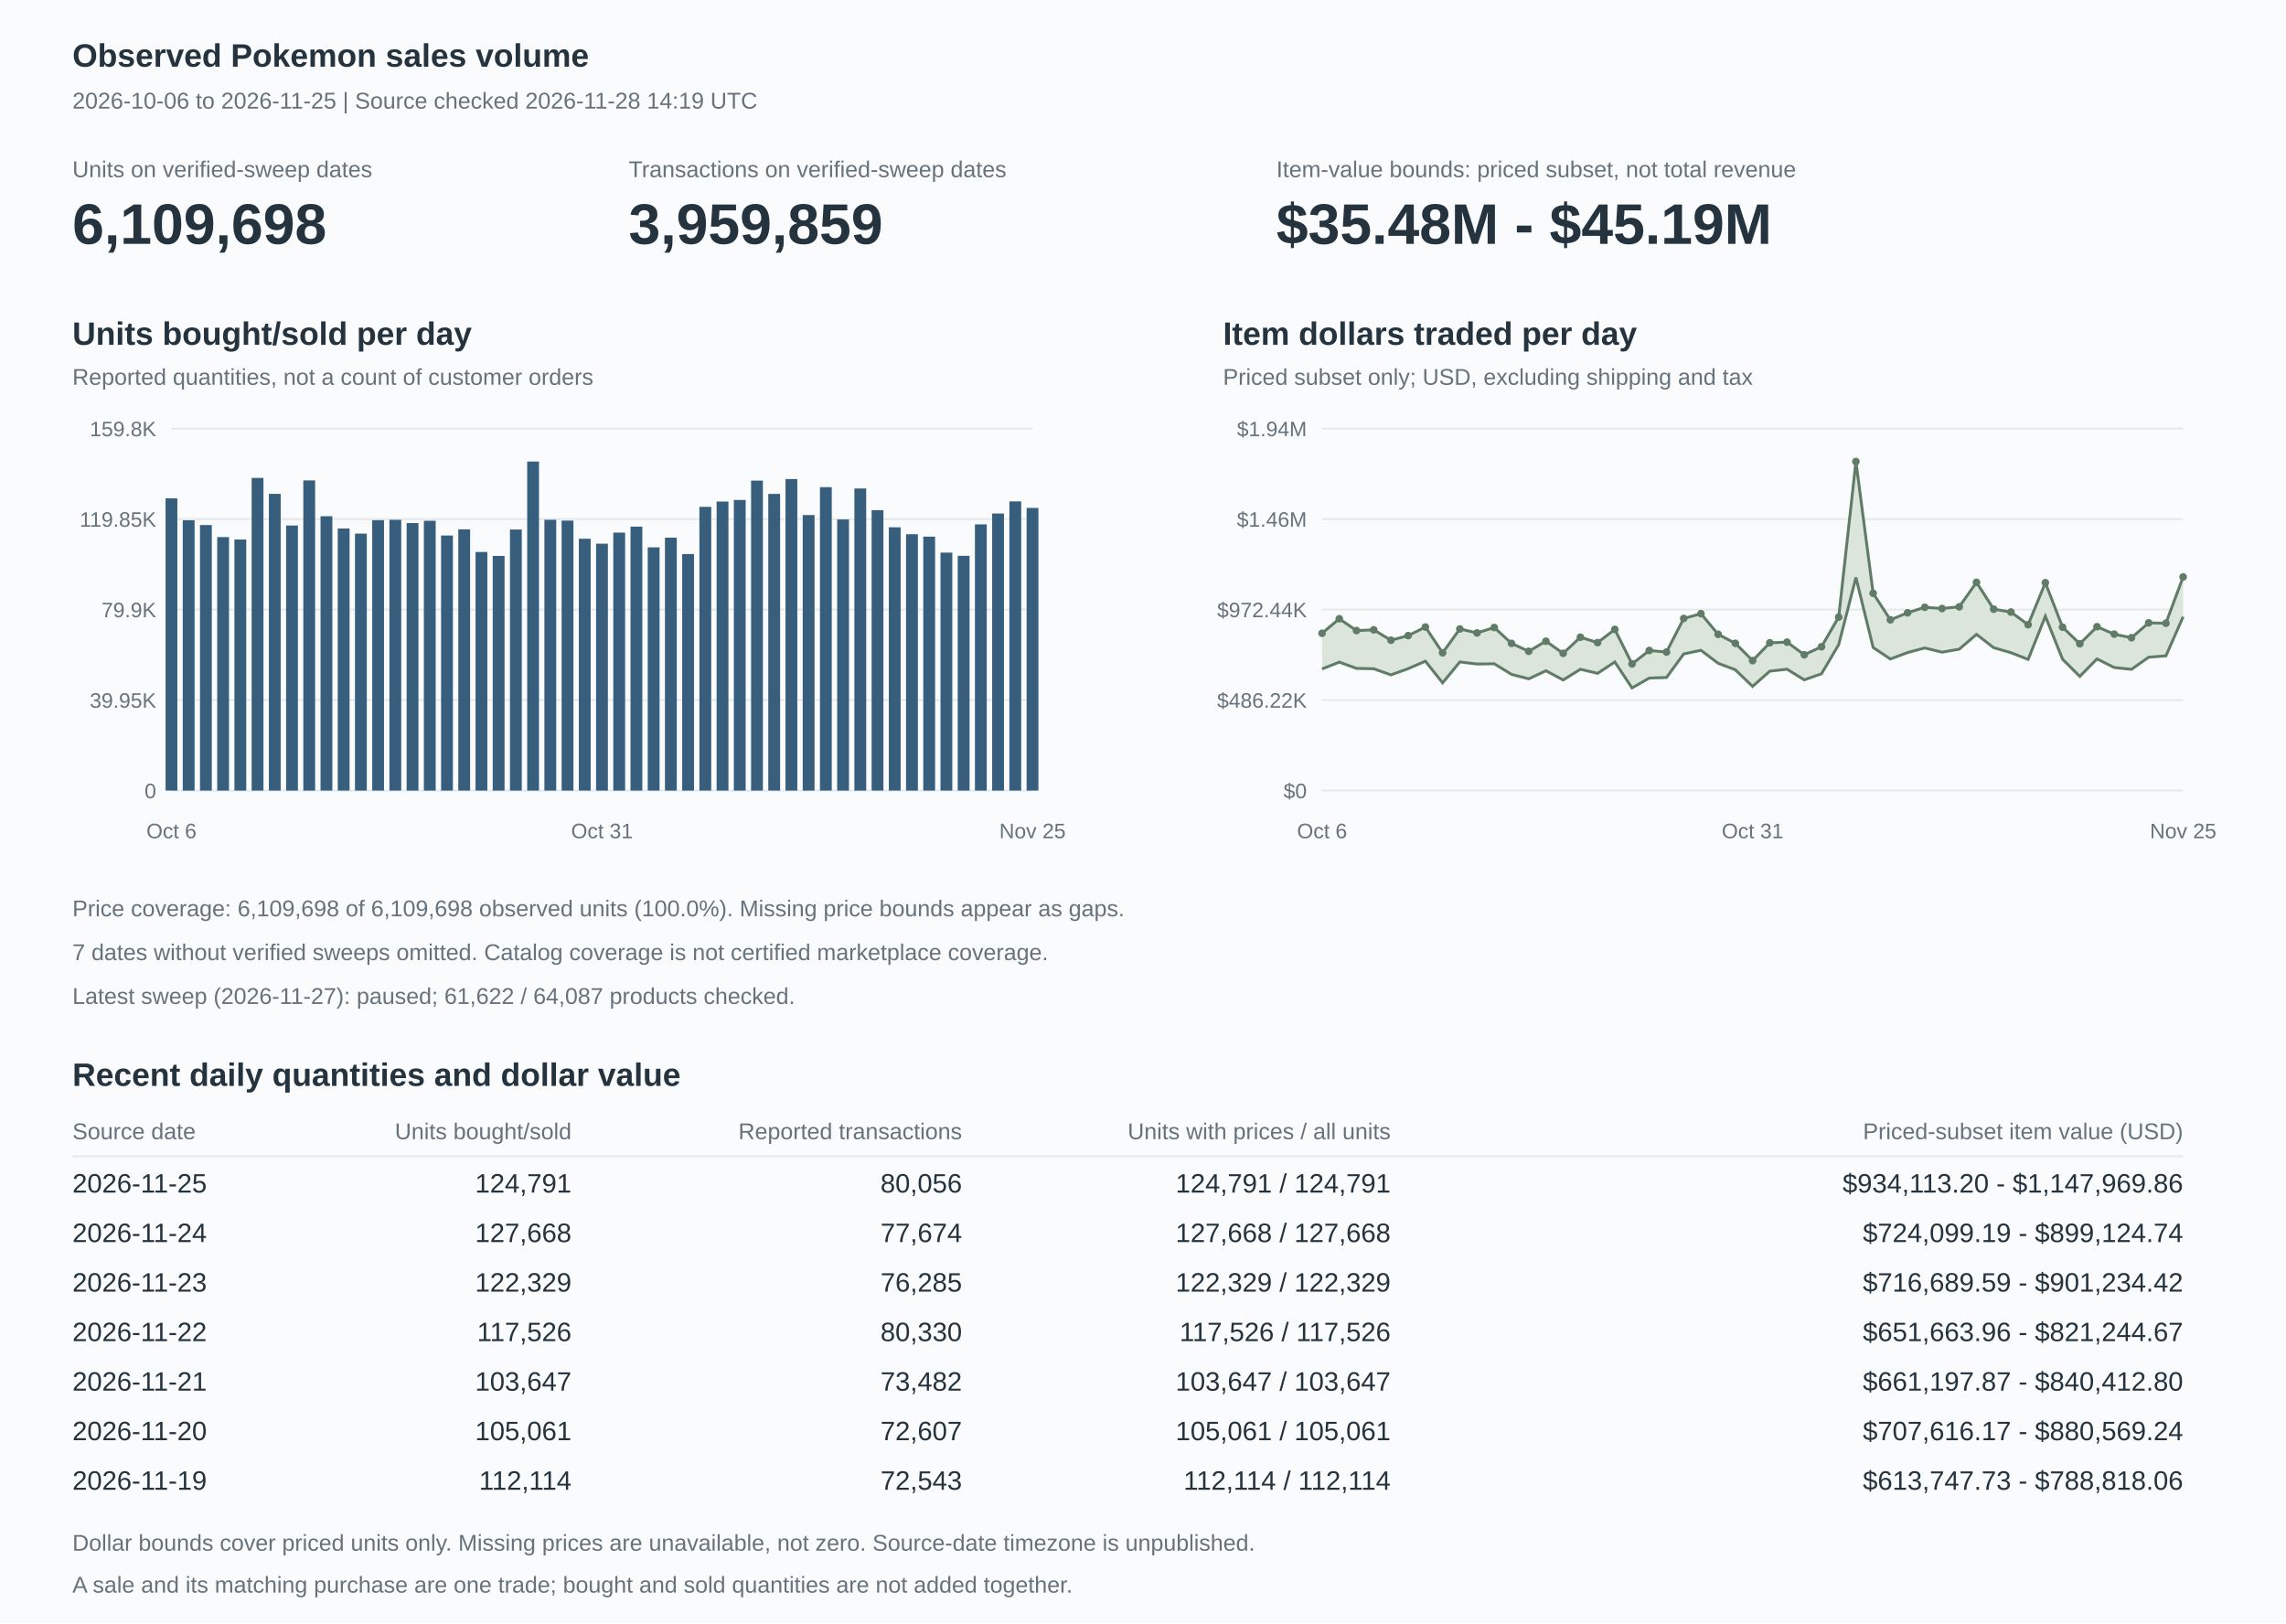
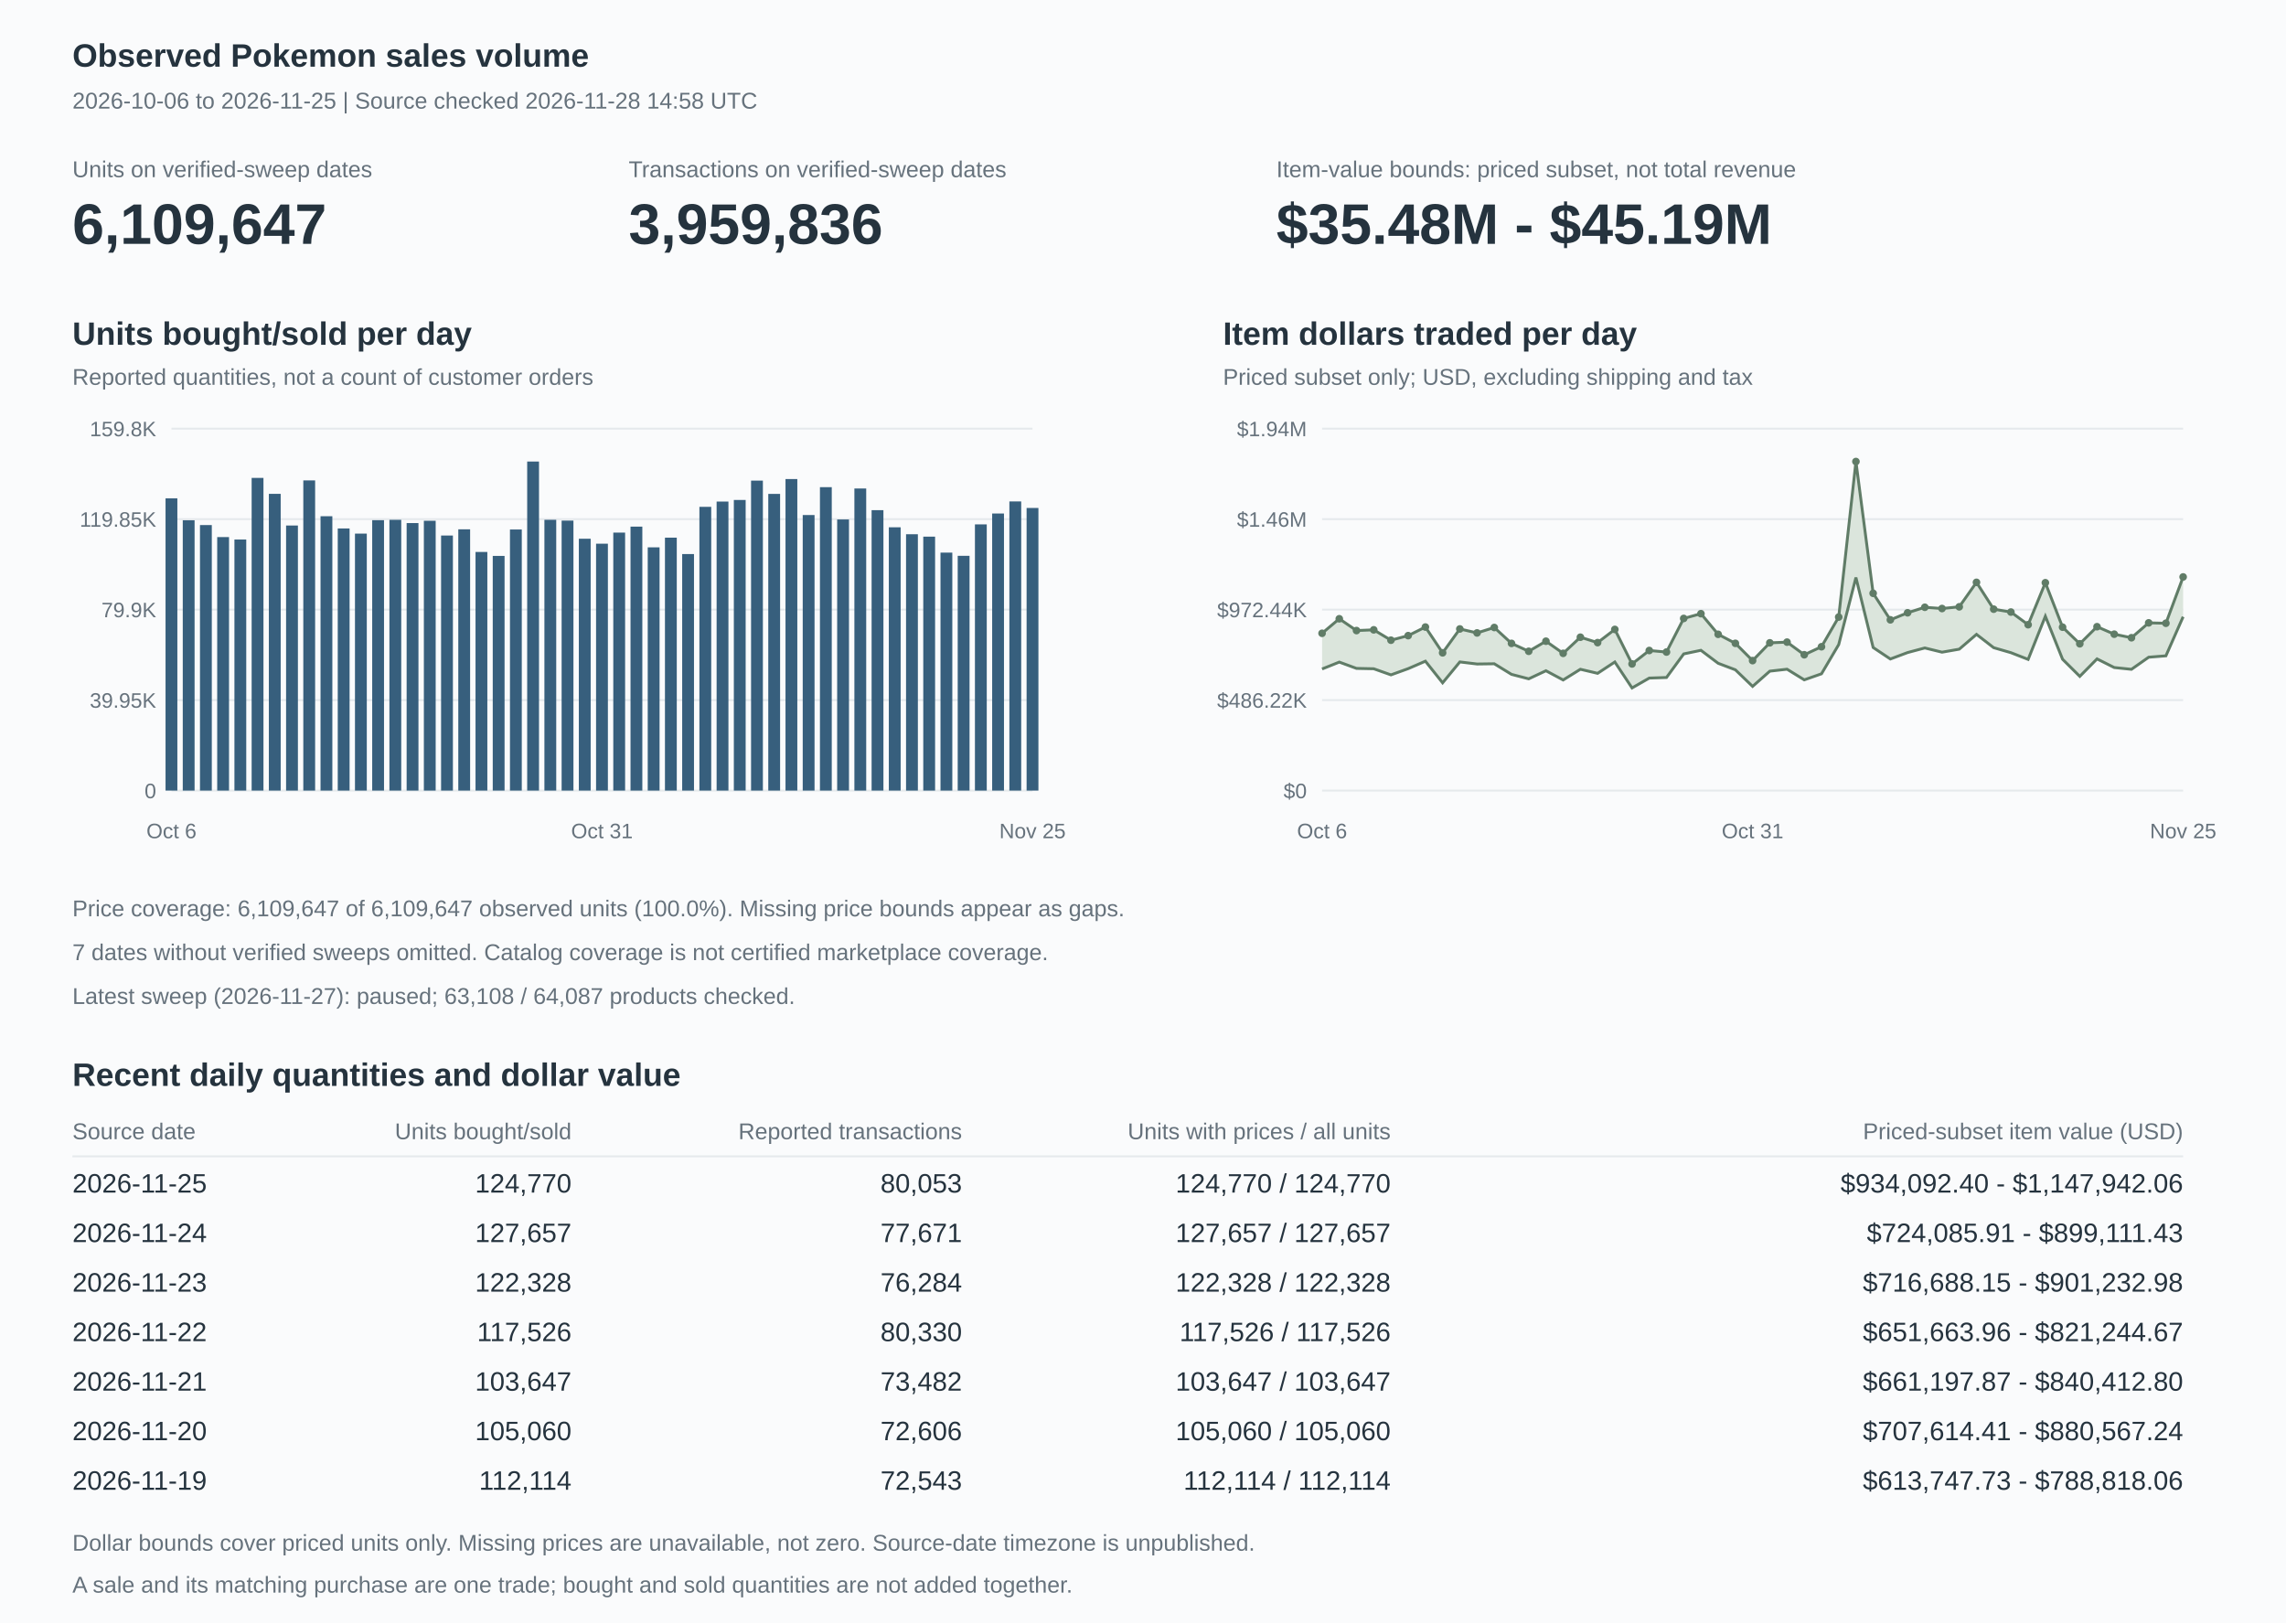
<svg xmlns="http://www.w3.org/2000/svg" width="1200" height="852" viewBox="0 0 1200 852" role="img" aria-labelledby="title description">
  <style>text{font-family:Arial,Helvetica,sans-serif;fill:#25333e;font-size:14px}.heading{font-size:17px;font-weight:600}.muted{fill:#66727c;font-size:12px}.axis{fill:#66727c;font-size:11px}.value{font-size:30px;font-weight:600}.grid{stroke:#e5e9ec;stroke-width:1}</style>
  <rect width="1200" height="852" fill="#fafbfc" />
  <text x="38" y="35" class="heading">Observed Pokemon sales volume</text>
-   <text x="38" y="57" class="muted">2026-10-06 to 2026-11-25 | Source checked 2026-11-28 14:19 UTC</text>
+   <text x="38" y="57" class="muted">2026-10-06 to 2026-11-25 | Source checked 2026-11-28 14:58 UTC</text>
  <text x="38" y="93" class="muted">Units on verified-sweep dates</text>
-   <text x="38" y="128" class="value">6,109,698</text>
+   <text x="38" y="128" class="value">6,109,647</text>
  <text x="330" y="93" class="muted">Transactions on verified-sweep dates</text>
-   <text x="330" y="128" class="value">3,959,859</text>
+   <text x="330" y="128" class="value">3,959,836</text>
  <text x="670" y="93" class="muted">Item-value bounds: priced subset, not total revenue</text>
  <text x="670" y="128" class="value">$35.48M - $45.19M</text>
  <text x="38" y="181" class="heading">Units bought/sold per day</text>
  <text x="38" y="202" class="muted">Reported quantities, not a count of customer orders</text>
  <path d="M90,415h452" class="grid" />
  <text x="82" y="419" text-anchor="end" class="axis">0</text>
  <path d="M90,367.5h452" class="grid" />
  <text x="82" y="371.5" text-anchor="end" class="axis">39.95K</text>
  <path d="M90,320h452" class="grid" />
  <text x="82" y="324" text-anchor="end" class="axis">79.9K</text>
  <path d="M90,272.5h452" class="grid" />
  <text x="82" y="276.5" text-anchor="end" class="axis">119.85K</text>
  <path d="M90,225h452" class="grid" />
  <text x="82" y="229" text-anchor="end" class="axis">159.8K</text>
  <rect x="86.898" y="261.598" width="6.204" height="153.402" fill="#375f7d" />
  <rect x="95.938" y="273.096" width="6.204" height="141.904" fill="#375f7d" />
  <rect x="104.978" y="275.622" width="6.204" height="139.378" fill="#375f7d" />
  <rect x="114.018" y="281.929" width="6.204" height="133.071" fill="#375f7d" />
  <rect x="123.058" y="283.21" width="6.204" height="131.79" fill="#375f7d" />
  <rect x="132.098" y="250.867" width="6.204" height="164.133" fill="#375f7d" />
  <rect x="141.138" y="259.233" width="6.204" height="155.767" fill="#375f7d" />
  <rect x="150.178" y="275.856" width="6.204" height="139.144" fill="#375f7d" />
  <rect x="159.218" y="252.182" width="6.204" height="162.818" fill="#375f7d" />
  <rect x="168.258" y="270.982" width="6.204" height="144.018" fill="#375f7d" />
  <rect x="177.298" y="277.402" width="6.204" height="137.598" fill="#375f7d" />
  <rect x="186.338" y="280.104" width="6.204" height="134.896" fill="#375f7d" />
  <rect x="195.378" y="273.057" width="6.204" height="141.943" fill="#375f7d" />
  <rect x="204.418" y="272.865" width="6.204" height="142.135" fill="#375f7d" />
  <rect x="213.458" y="274.575" width="6.204" height="140.425" fill="#375f7d" />
  <rect x="222.498" y="273.365" width="6.204" height="141.635" fill="#375f7d" />
  <rect x="231.538" y="281.11" width="6.204" height="133.89" fill="#375f7d" />
  <rect x="240.578" y="277.854" width="6.204" height="137.146" fill="#375f7d" />
  <rect x="249.618" y="289.74" width="6.204" height="125.26" fill="#375f7d" />
  <rect x="258.658" y="291.811" width="6.204" height="123.189" fill="#375f7d" />
  <rect x="267.698" y="277.946" width="6.204" height="137.054" fill="#375f7d" />
  <rect x="276.738" y="242.273" width="6.204" height="172.727" fill="#375f7d" />
  <rect x="285.778" y="272.851" width="6.204" height="142.149" fill="#375f7d" />
  <rect x="294.818" y="273.276" width="6.204" height="141.724" fill="#375f7d" />
  <rect x="303.858" y="282.797" width="6.204" height="132.203" fill="#375f7d" />
  <rect x="312.898" y="285.401" width="6.204" height="129.599" fill="#375f7d" />
  <rect x="321.938" y="279.575" width="6.204" height="135.425" fill="#375f7d" />
  <rect x="330.978" y="276.442" width="6.204" height="138.558" fill="#375f7d" />
  <rect x="340.018" y="287.314" width="6.204" height="127.686" fill="#375f7d" />
  <rect x="349.058" y="282.226" width="6.204" height="132.774" fill="#375f7d" />
  <rect x="358.098" y="290.839" width="6.204" height="124.161" fill="#375f7d" />
  <rect x="367.138" y="266.055" width="6.204" height="148.945" fill="#375f7d" />
-   <rect x="376.178" y="263.272" width="6.204" height="151.728" fill="#375f7d" />
+   <rect x="376.178" y="263.284" width="6.204" height="151.716" fill="#375f7d" />
  <rect x="385.218" y="262.445" width="6.204" height="152.555" fill="#375f7d" />
  <rect x="394.258" y="252.288" width="6.204" height="162.712" fill="#375f7d" />
-   <rect x="403.298" y="259.265" width="6.204" height="155.735" fill="#375f7d" />
+   <rect x="403.298" y="259.266" width="6.204" height="155.734" fill="#375f7d" />
  <rect x="412.338" y="251.464" width="6.204" height="163.536" fill="#375f7d" />
  <rect x="421.378" y="270.356" width="6.204" height="144.644" fill="#375f7d" />
  <rect x="430.418" y="255.725" width="6.204" height="159.275" fill="#375f7d" />
-   <rect x="439.458" y="272.675" width="6.204" height="142.325" fill="#375f7d" />
+   <rect x="439.458" y="272.683" width="6.204" height="142.317" fill="#375f7d" />
  <rect x="448.498" y="256.422" width="6.204" height="158.578" fill="#375f7d" />
  <rect x="457.538" y="267.796" width="6.204" height="147.204" fill="#375f7d" />
  <rect x="466.578" y="276.787" width="6.204" height="138.213" fill="#375f7d" />
  <rect x="475.618" y="280.437" width="6.204" height="134.563" fill="#375f7d" />
  <rect x="484.658" y="281.696" width="6.204" height="133.304" fill="#375f7d" />
-   <rect x="493.698" y="290.082" width="6.204" height="124.918" fill="#375f7d" />
+   <rect x="493.698" y="290.084" width="6.204" height="124.916" fill="#375f7d" />
  <rect x="502.738" y="291.764" width="6.204" height="123.236" fill="#375f7d" />
  <rect x="511.778" y="275.262" width="6.204" height="139.738" fill="#375f7d" />
-   <rect x="520.818" y="269.551" width="6.204" height="145.449" fill="#375f7d" />
-   <rect x="529.858" y="263.203" width="6.204" height="151.797" fill="#375f7d" />
-   <rect x="538.898" y="266.623" width="6.204" height="148.377" fill="#375f7d" />
+   <rect x="520.818" y="269.552" width="6.204" height="145.448" fill="#375f7d" />
+   <rect x="529.858" y="263.216" width="6.204" height="151.784" fill="#375f7d" />
+   <rect x="538.898" y="266.648" width="6.204" height="148.352" fill="#375f7d" />
  <text x="90" y="440" text-anchor="middle" class="axis">Oct 6</text>
  <text x="316" y="440" text-anchor="middle" class="axis">Oct 31</text>
  <text x="542" y="440" text-anchor="middle" class="axis">Nov 25</text>
  <text x="642" y="181" class="heading">Item dollars traded per day</text>
  <text x="642" y="202" class="muted">Priced subset only; USD, excluding shipping and tax</text>
  <path d="M694,415h452" class="grid" />
  <text x="686" y="419" text-anchor="end" class="axis">$0</text>
  <path d="M694,367.5h452" class="grid" />
  <text x="686" y="371.5" text-anchor="end" class="axis">$486.22K</text>
  <path d="M694,320h452" class="grid" />
  <text x="686" y="324" text-anchor="end" class="axis">$972.44K</text>
  <path d="M694,272.5h452" class="grid" />
  <text x="686" y="276.5" text-anchor="end" class="axis">$1.46M</text>
  <path d="M694,225h452" class="grid" />
  <text x="686" y="229" text-anchor="end" class="axis">$1.94M</text>
-   <polygon points="694,332.435 703.04,324.811 712.08,331.004 721.12,330.619 730.16,336.061 739.2,333.661 748.24,329.155 757.28,342.684 766.32,330.155 775.36,332.241 784.4,329.392 793.44,337.727 802.48,341.881 811.52,336.589 820.56,342.957 829.6,334.487 838.64,337.332 847.68,330.399 856.72,348.517 865.76,341.466 874.8,342.277 883.84,324.638 892.88,322.136 901.92,332.974 910.96,337.704 920,346.775 929.04,337.438 938.08,337.07 947.12,343.696 956.16,339.494 965.2,323.911 974.24,242.273 983.28,311.442 992.32,325.369 1001.36,321.669 1010.4,318.773 1019.44,319.432 1028.48,318.535 1037.52,305.689 1046.56,319.766 1055.6,321.29 1064.64,327.927 1073.68,305.893 1082.72,329.226 1091.76,337.938 1100.8,328.975 1109.84,332.898 1118.88,334.77 1127.92,326.956 1136.96,327.162 1146,302.852 1146,323.744 1136.96,344.261 1127.92,344.985 1118.88,351.337 1109.84,350.406 1100.8,345.871 1091.76,355.041 1082.72,346.059 1073.68,323.49 1064.64,346.133 1055.6,342.604 1046.56,339.989 1037.52,332.996 1028.48,340.764 1019.44,342.346 1010.4,340.128 1001.36,342.543 992.32,345.924 983.28,339.889 974.24,303.165 965.2,338.366 956.16,353.696 947.12,356.866 938.08,351.284 929.04,352.305 920,360.304 910.96,351.597 901.92,348.177 892.88,341.361 883.84,343.255 874.8,355.634 865.76,355.937 856.72,361.115 847.68,347.493 838.64,353.448 829.6,351.315 820.56,356.935 811.52,352.095 802.48,356.332 793.44,353.986 784.4,348.431 775.36,348.557 766.32,347.465 757.28,358.437 748.24,347.074 739.2,350.991 730.16,354.258 721.12,351.047 712.08,350.859 703.04,347.549 694,351.165" fill="#dbe5dc" />
-   <polyline points="694,351.165 703.04,347.549 712.08,350.859 721.12,351.047 730.16,354.258 739.2,350.991 748.24,347.074 757.28,358.437 766.32,347.465 775.36,348.557 784.4,348.431 793.44,353.986 802.48,356.332 811.52,352.095 820.56,356.935 829.6,351.315 838.64,353.448 847.68,347.493 856.72,361.115 865.76,355.937 874.8,355.634 883.84,343.255 892.88,341.361 901.92,348.177 910.96,351.597 920,360.304 929.04,352.305 938.08,351.284 947.12,356.866 956.16,353.696 965.2,338.366 974.24,303.165 983.28,339.889 992.32,345.924 1001.36,342.543 1010.4,340.128 1019.44,342.346 1028.48,340.764 1037.52,332.996 1046.56,339.989 1055.6,342.604 1064.64,346.133 1073.68,323.49 1082.72,346.059 1091.76,355.041 1100.8,345.871 1109.84,350.406 1118.88,351.337 1127.92,344.985 1136.96,344.261 1146,323.744" fill="none" stroke="#607c67" stroke-width="1.5" />
-   <polyline points="694,332.435 703.04,324.811 712.08,331.004 721.12,330.619 730.16,336.061 739.2,333.661 748.24,329.155 757.28,342.684 766.32,330.155 775.36,332.241 784.4,329.392 793.44,337.727 802.48,341.881 811.52,336.589 820.56,342.957 829.6,334.487 838.64,337.332 847.68,330.399 856.72,348.517 865.76,341.466 874.8,342.277 883.84,324.638 892.88,322.136 901.92,332.974 910.96,337.704 920,346.775 929.04,337.438 938.08,337.07 947.12,343.696 956.16,339.494 965.2,323.911 974.24,242.273 983.28,311.442 992.32,325.369 1001.36,321.669 1010.4,318.773 1019.44,319.432 1028.48,318.535 1037.52,305.689 1046.56,319.766 1055.6,321.29 1064.64,327.927 1073.68,305.893 1082.72,329.226 1091.76,337.938 1100.8,328.975 1109.84,332.898 1118.88,334.77 1127.92,326.956 1136.96,327.162 1146,302.852" fill="none" stroke="#607c67" stroke-width="1.5" />
+   <polygon points="694,332.435 703.04,324.811 712.08,331.004 721.12,330.619 730.16,336.061 739.2,333.661 748.24,329.155 757.28,342.684 766.32,330.155 775.36,332.241 784.4,329.392 793.44,337.727 802.48,341.881 811.52,336.589 820.56,342.957 829.6,334.487 838.64,337.332 847.68,330.399 856.72,348.517 865.76,341.466 874.8,342.277 883.84,324.638 892.88,322.136 901.92,332.974 910.96,337.704 920,346.775 929.04,337.438 938.08,337.07 947.12,343.696 956.16,339.494 965.2,323.911 974.24,242.273 983.28,311.444 992.32,325.369 1001.36,321.669 1010.4,318.773 1019.44,319.432 1028.48,318.535 1037.52,305.689 1046.56,319.767 1055.6,321.29 1064.64,327.927 1073.68,305.893 1082.72,329.226 1091.76,337.938 1100.8,328.975 1109.84,332.898 1118.88,334.77 1127.92,326.956 1136.96,327.163 1146,302.854 1146,323.746 1136.96,344.262 1127.92,344.985 1118.88,351.337 1109.84,350.406 1100.8,345.871 1091.76,355.041 1082.72,346.059 1073.68,323.49 1064.64,346.133 1055.6,342.604 1046.56,339.989 1037.52,332.996 1028.48,340.764 1019.44,342.346 1010.4,340.129 1001.36,342.543 992.32,345.924 983.28,339.891 974.24,303.165 965.2,338.366 956.16,353.696 947.12,356.866 938.08,351.284 929.04,352.305 920,360.304 910.96,351.597 901.92,348.177 892.88,341.361 883.84,343.255 874.8,355.634 865.76,355.937 856.72,361.115 847.68,347.493 838.64,353.448 829.6,351.315 820.56,356.935 811.52,352.095 802.48,356.332 793.44,353.986 784.4,348.431 775.36,348.557 766.32,347.465 757.28,358.437 748.24,347.074 739.2,350.991 730.16,354.258 721.12,351.047 712.08,350.859 703.04,347.549 694,351.165" fill="#dbe5dc" />
+   <polyline points="694,351.165 703.04,347.549 712.08,350.859 721.12,351.047 730.16,354.258 739.2,350.991 748.24,347.074 757.28,358.437 766.32,347.465 775.36,348.557 784.4,348.431 793.44,353.986 802.48,356.332 811.52,352.095 820.56,356.935 829.6,351.315 838.64,353.448 847.68,347.493 856.72,361.115 865.76,355.937 874.8,355.634 883.84,343.255 892.88,341.361 901.92,348.177 910.96,351.597 920,360.304 929.04,352.305 938.08,351.284 947.12,356.866 956.16,353.696 965.2,338.366 974.24,303.165 983.28,339.891 992.32,345.924 1001.36,342.543 1010.4,340.129 1019.44,342.346 1028.48,340.764 1037.52,332.996 1046.56,339.989 1055.6,342.604 1064.64,346.133 1073.68,323.49 1082.72,346.059 1091.76,355.041 1100.8,345.871 1109.84,350.406 1118.88,351.337 1127.92,344.985 1136.96,344.262 1146,323.746" fill="none" stroke="#607c67" stroke-width="1.5" />
+   <polyline points="694,332.435 703.04,324.811 712.08,331.004 721.12,330.619 730.16,336.061 739.2,333.661 748.24,329.155 757.28,342.684 766.32,330.155 775.36,332.241 784.4,329.392 793.44,337.727 802.48,341.881 811.52,336.589 820.56,342.957 829.6,334.487 838.64,337.332 847.68,330.399 856.72,348.517 865.76,341.466 874.8,342.277 883.84,324.638 892.88,322.136 901.92,332.974 910.96,337.704 920,346.775 929.04,337.438 938.08,337.07 947.12,343.696 956.16,339.494 965.2,323.911 974.24,242.273 983.28,311.444 992.32,325.369 1001.36,321.669 1010.4,318.773 1019.44,319.432 1028.48,318.535 1037.52,305.689 1046.56,319.767 1055.6,321.29 1064.64,327.927 1073.68,305.893 1082.72,329.226 1091.76,337.938 1100.8,328.975 1109.84,332.898 1118.88,334.77 1127.92,326.956 1136.96,327.163 1146,302.854" fill="none" stroke="#607c67" stroke-width="1.5" />
  <circle cx="694" cy="332.435" r="2" fill="#607c67" />
  <circle cx="703.04" cy="324.811" r="2" fill="#607c67" />
  <circle cx="712.08" cy="331.004" r="2" fill="#607c67" />
  <circle cx="721.12" cy="330.619" r="2" fill="#607c67" />
  <circle cx="730.16" cy="336.061" r="2" fill="#607c67" />
  <circle cx="739.2" cy="333.661" r="2" fill="#607c67" />
  <circle cx="748.24" cy="329.155" r="2" fill="#607c67" />
  <circle cx="757.28" cy="342.684" r="2" fill="#607c67" />
  <circle cx="766.32" cy="330.155" r="2" fill="#607c67" />
  <circle cx="775.36" cy="332.241" r="2" fill="#607c67" />
  <circle cx="784.4" cy="329.392" r="2" fill="#607c67" />
  <circle cx="793.44" cy="337.727" r="2" fill="#607c67" />
  <circle cx="802.48" cy="341.881" r="2" fill="#607c67" />
  <circle cx="811.52" cy="336.589" r="2" fill="#607c67" />
  <circle cx="820.56" cy="342.957" r="2" fill="#607c67" />
  <circle cx="829.6" cy="334.487" r="2" fill="#607c67" />
  <circle cx="838.64" cy="337.332" r="2" fill="#607c67" />
  <circle cx="847.68" cy="330.399" r="2" fill="#607c67" />
  <circle cx="856.72" cy="348.517" r="2" fill="#607c67" />
  <circle cx="865.76" cy="341.466" r="2" fill="#607c67" />
  <circle cx="874.8" cy="342.277" r="2" fill="#607c67" />
  <circle cx="883.84" cy="324.638" r="2" fill="#607c67" />
  <circle cx="892.88" cy="322.136" r="2" fill="#607c67" />
  <circle cx="901.92" cy="332.974" r="2" fill="#607c67" />
  <circle cx="910.96" cy="337.704" r="2" fill="#607c67" />
  <circle cx="920" cy="346.775" r="2" fill="#607c67" />
  <circle cx="929.04" cy="337.438" r="2" fill="#607c67" />
  <circle cx="938.08" cy="337.07" r="2" fill="#607c67" />
  <circle cx="947.12" cy="343.696" r="2" fill="#607c67" />
  <circle cx="956.16" cy="339.494" r="2" fill="#607c67" />
  <circle cx="965.2" cy="323.911" r="2" fill="#607c67" />
  <circle cx="974.24" cy="242.273" r="2" fill="#607c67" />
-   <circle cx="983.28" cy="311.442" r="2" fill="#607c67" />
+   <circle cx="983.28" cy="311.444" r="2" fill="#607c67" />
  <circle cx="992.32" cy="325.369" r="2" fill="#607c67" />
  <circle cx="1001.36" cy="321.669" r="2" fill="#607c67" />
  <circle cx="1010.4" cy="318.773" r="2" fill="#607c67" />
  <circle cx="1019.44" cy="319.432" r="2" fill="#607c67" />
  <circle cx="1028.48" cy="318.535" r="2" fill="#607c67" />
  <circle cx="1037.52" cy="305.689" r="2" fill="#607c67" />
-   <circle cx="1046.56" cy="319.766" r="2" fill="#607c67" />
+   <circle cx="1046.56" cy="319.767" r="2" fill="#607c67" />
  <circle cx="1055.6" cy="321.29" r="2" fill="#607c67" />
  <circle cx="1064.64" cy="327.927" r="2" fill="#607c67" />
  <circle cx="1073.68" cy="305.893" r="2" fill="#607c67" />
  <circle cx="1082.72" cy="329.226" r="2" fill="#607c67" />
  <circle cx="1091.76" cy="337.938" r="2" fill="#607c67" />
  <circle cx="1100.8" cy="328.975" r="2" fill="#607c67" />
  <circle cx="1109.84" cy="332.898" r="2" fill="#607c67" />
  <circle cx="1118.88" cy="334.77" r="2" fill="#607c67" />
  <circle cx="1127.92" cy="326.956" r="2" fill="#607c67" />
-   <circle cx="1136.96" cy="327.162" r="2" fill="#607c67" />
-   <circle cx="1146" cy="302.852" r="2" fill="#607c67" />
+   <circle cx="1136.96" cy="327.163" r="2" fill="#607c67" />
+   <circle cx="1146" cy="302.854" r="2" fill="#607c67" />
  <text x="694" y="440" text-anchor="middle" class="axis">Oct 6</text>
  <text x="920" y="440" text-anchor="middle" class="axis">Oct 31</text>
  <text x="1146" y="440" text-anchor="middle" class="axis">Nov 25</text>
-   <text x="38" y="481" class="muted">Price coverage: 6,109,698 of 6,109,698 observed units (100.0%). Missing price bounds appear as gaps.</text>
+   <text x="38" y="481" class="muted">Price coverage: 6,109,647 of 6,109,647 observed units (100.0%). Missing price bounds appear as gaps.</text>
  <text x="38" y="504" class="muted">7 dates without verified sweeps omitted. Catalog coverage is not certified marketplace coverage.</text>
-   <text x="38" y="527" class="muted">Latest sweep (2026-11-27): paused; 61,622 / 64,087 products checked.</text>
+   <text x="38" y="527" class="muted">Latest sweep (2026-11-27): paused; 63,108 / 64,087 products checked.</text>
  <text x="38" y="570" class="heading">Recent daily quantities and dollar value</text>
  <text x="38" y="598" class="muted">Source date</text>
  <text x="300" y="598" text-anchor="end" class="muted">Units bought/sold</text>
  <text x="505" y="598" text-anchor="end" class="muted">Reported transactions</text>
  <text x="730" y="598" text-anchor="end" class="muted">Units with prices / all units</text>
  <text x="1146" y="598" text-anchor="end" class="muted">Priced-subset item value (USD)</text>
  <path d="M38,607h1108" class="grid" />
  <text x="38" y="626">2026-11-25</text>
-   <text x="300" y="626" text-anchor="end">124,791</text>
-   <text x="505" y="626" text-anchor="end">80,056</text>
-   <text x="730" y="626" text-anchor="end">124,791 / 124,791</text>
-   <text x="1146" y="626" text-anchor="end">$934,113.20 - $1,147,969.86</text>
+   <text x="300" y="626" text-anchor="end">124,770</text>
+   <text x="505" y="626" text-anchor="end">80,053</text>
+   <text x="730" y="626" text-anchor="end">124,770 / 124,770</text>
+   <text x="1146" y="626" text-anchor="end">$934,092.40 - $1,147,942.06</text>
  <text x="38" y="652">2026-11-24</text>
-   <text x="300" y="652" text-anchor="end">127,668</text>
-   <text x="505" y="652" text-anchor="end">77,674</text>
-   <text x="730" y="652" text-anchor="end">127,668 / 127,668</text>
-   <text x="1146" y="652" text-anchor="end">$724,099.19 - $899,124.74</text>
+   <text x="300" y="652" text-anchor="end">127,657</text>
+   <text x="505" y="652" text-anchor="end">77,671</text>
+   <text x="730" y="652" text-anchor="end">127,657 / 127,657</text>
+   <text x="1146" y="652" text-anchor="end">$724,085.91 - $899,111.43</text>
  <text x="38" y="678">2026-11-23</text>
-   <text x="300" y="678" text-anchor="end">122,329</text>
-   <text x="505" y="678" text-anchor="end">76,285</text>
-   <text x="730" y="678" text-anchor="end">122,329 / 122,329</text>
-   <text x="1146" y="678" text-anchor="end">$716,689.59 - $901,234.42</text>
+   <text x="300" y="678" text-anchor="end">122,328</text>
+   <text x="505" y="678" text-anchor="end">76,284</text>
+   <text x="730" y="678" text-anchor="end">122,328 / 122,328</text>
+   <text x="1146" y="678" text-anchor="end">$716,688.15 - $901,232.98</text>
  <text x="38" y="704">2026-11-22</text>
  <text x="300" y="704" text-anchor="end">117,526</text>
  <text x="505" y="704" text-anchor="end">80,330</text>
  <text x="730" y="704" text-anchor="end">117,526 / 117,526</text>
  <text x="1146" y="704" text-anchor="end">$651,663.96 - $821,244.67</text>
  <text x="38" y="730">2026-11-21</text>
  <text x="300" y="730" text-anchor="end">103,647</text>
  <text x="505" y="730" text-anchor="end">73,482</text>
  <text x="730" y="730" text-anchor="end">103,647 / 103,647</text>
  <text x="1146" y="730" text-anchor="end">$661,197.87 - $840,412.80</text>
  <text x="38" y="756">2026-11-20</text>
-   <text x="300" y="756" text-anchor="end">105,061</text>
-   <text x="505" y="756" text-anchor="end">72,607</text>
-   <text x="730" y="756" text-anchor="end">105,061 / 105,061</text>
-   <text x="1146" y="756" text-anchor="end">$707,616.17 - $880,569.24</text>
+   <text x="300" y="756" text-anchor="end">105,060</text>
+   <text x="505" y="756" text-anchor="end">72,606</text>
+   <text x="730" y="756" text-anchor="end">105,060 / 105,060</text>
+   <text x="1146" y="756" text-anchor="end">$707,614.41 - $880,567.24</text>
  <text x="38" y="782">2026-11-19</text>
  <text x="300" y="782" text-anchor="end">112,114</text>
  <text x="505" y="782" text-anchor="end">72,543</text>
  <text x="730" y="782" text-anchor="end">112,114 / 112,114</text>
  <text x="1146" y="782" text-anchor="end">$613,747.73 - $788,818.06</text>
  <text x="38" y="814" class="muted">Dollar bounds cover priced units only. Missing prices are unavailable, not zero. Source-date timezone is unpublished.</text>
  <text x="38" y="836" class="muted">A sale and its matching purchase are one trade; bought and sold quantities are not added together.</text>
</svg>
